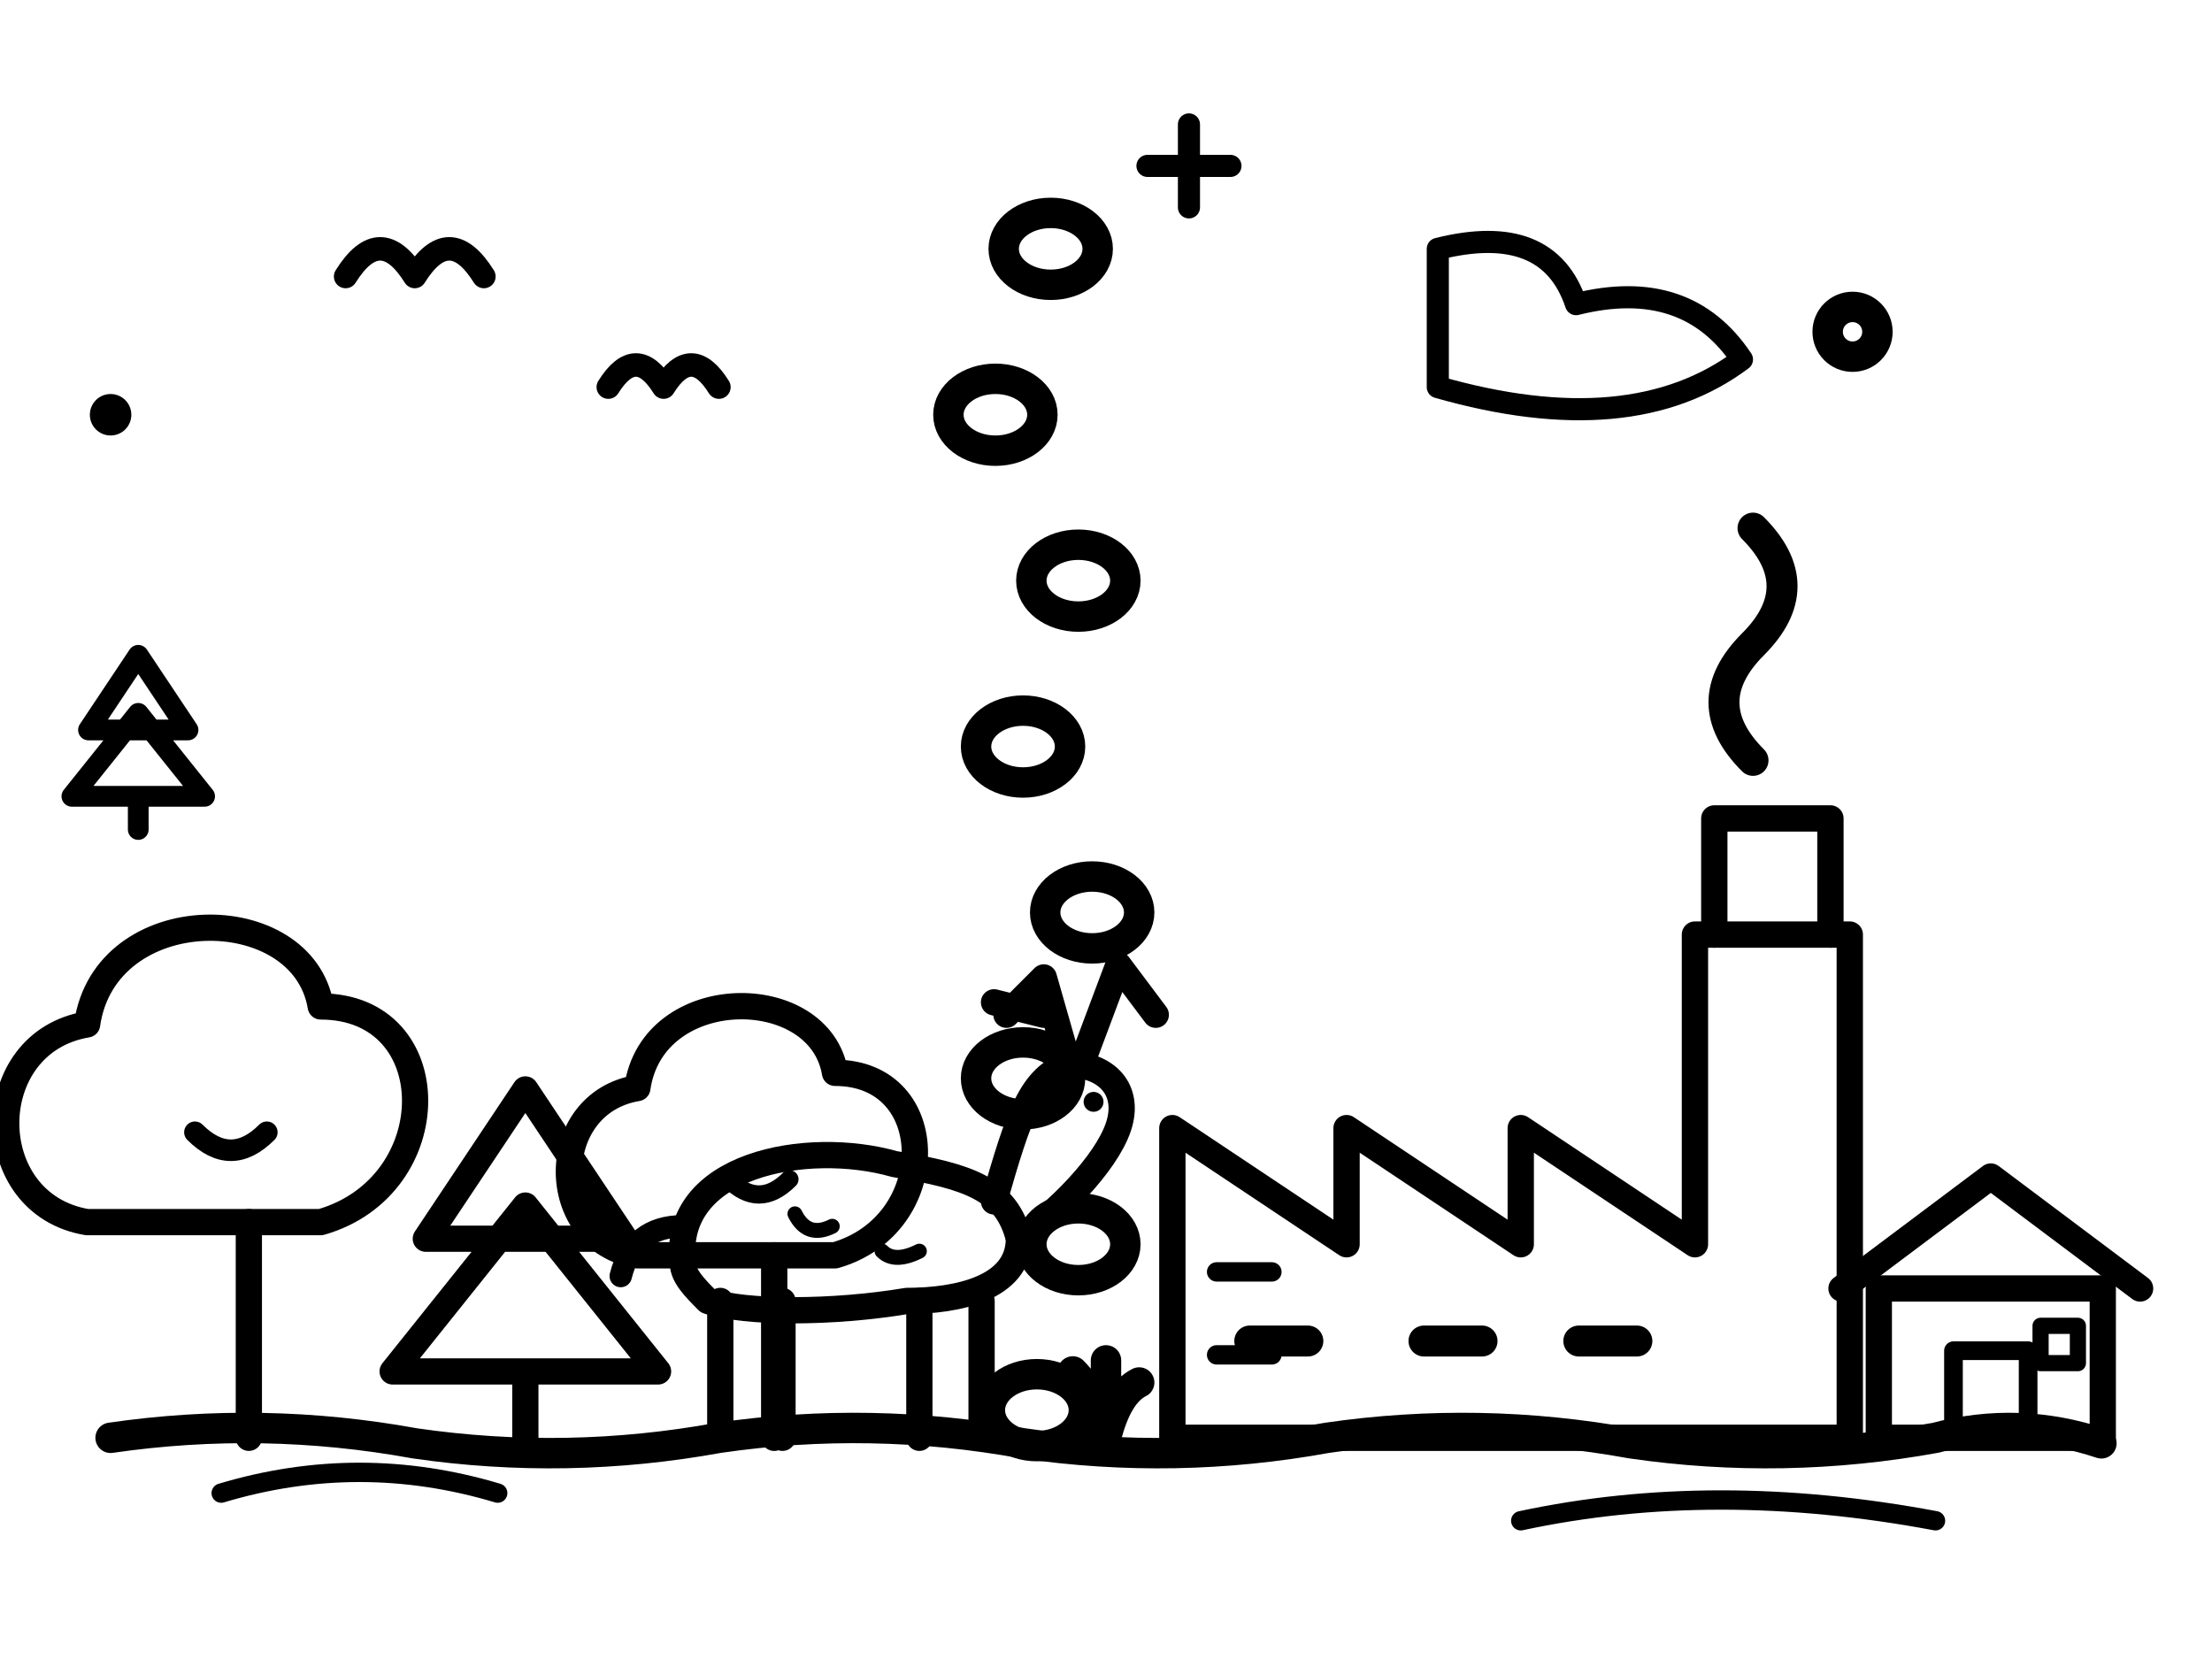
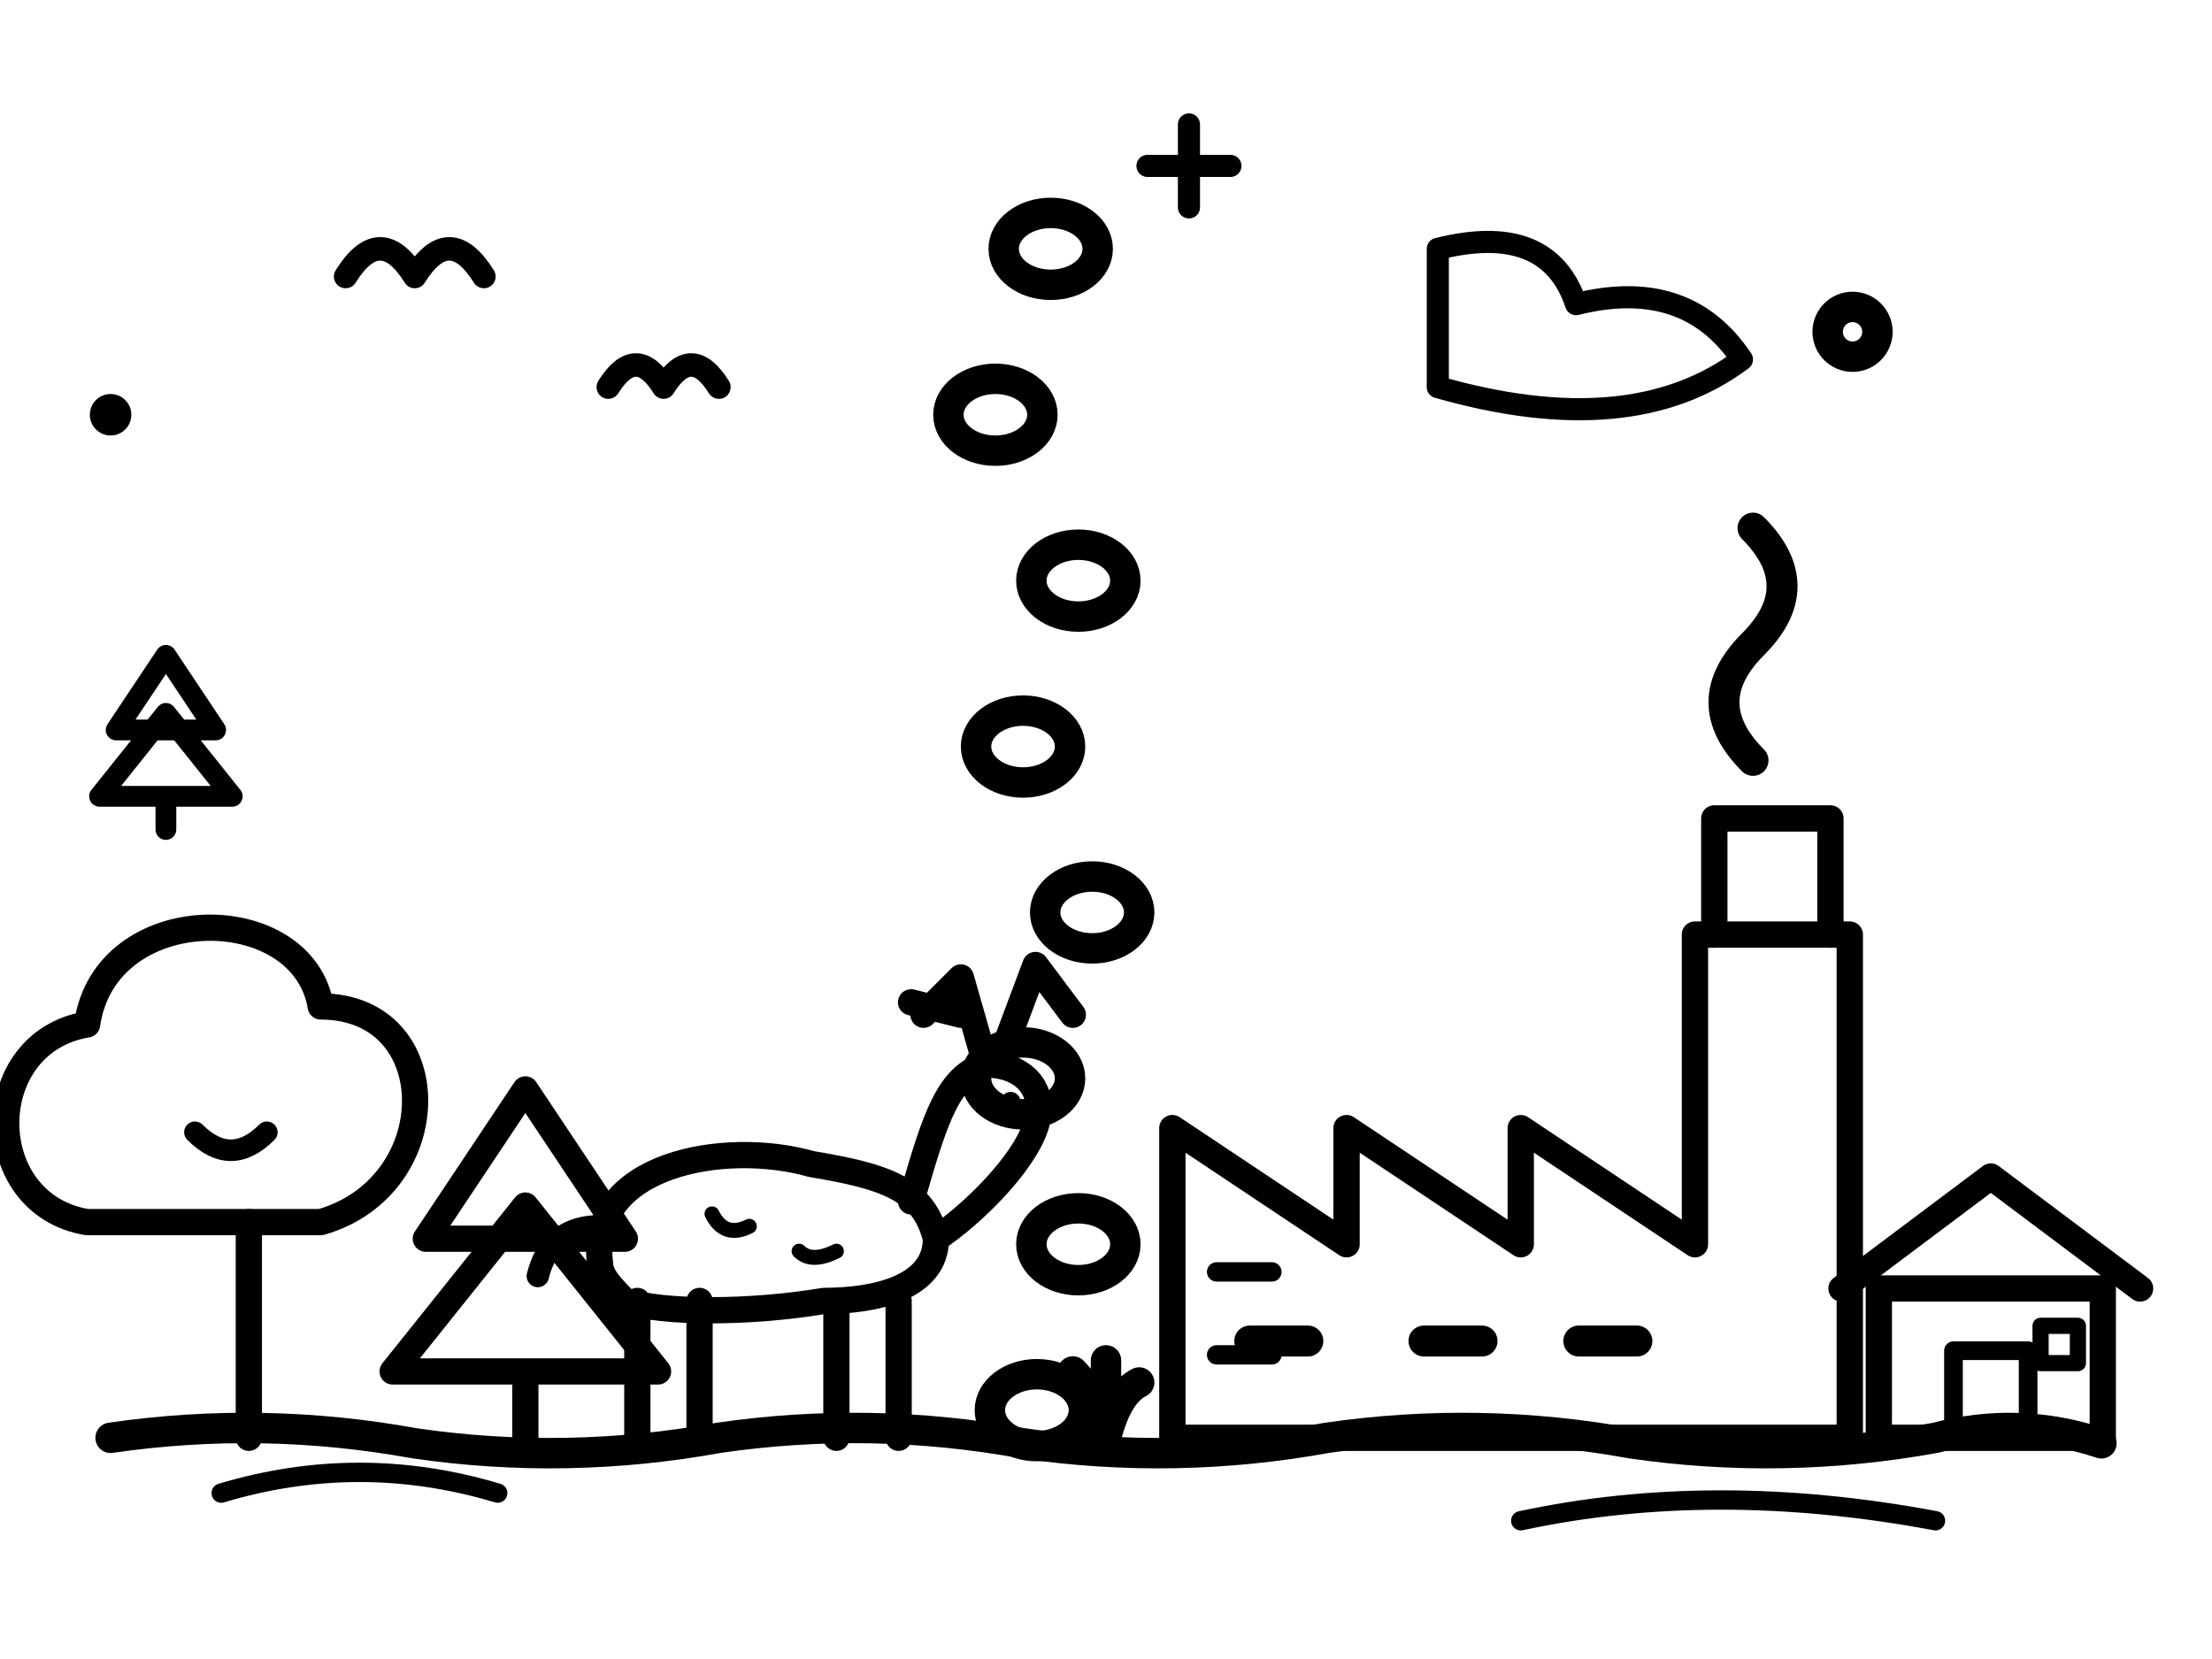
<svg xmlns="http://www.w3.org/2000/svg" viewBox="0 0 160 120" fill="none" stroke="#000" stroke-width="2.2" stroke-linecap="round" stroke-linejoin="round">
  <path d="M8 104q11 -1.6 22 0.4q11 1.6 22 -0.4q11 -1.6 22 0.4q11 1.6 22 -0.4q11 -1.6 22 0.4q11 1.6 22 -0.4q6 -1.6 12 0.4" />
  <ellipse cx="76" cy="18" rx="3.4" ry="2.6" />
  <ellipse cx="72" cy="30" rx="3.4" ry="2.6" />
  <ellipse cx="78" cy="42" rx="3.4" ry="2.6" />
  <ellipse cx="74" cy="54" rx="3.4" ry="2.6" />
  <ellipse cx="79" cy="66" rx="3.4" ry="2.6" />
  <ellipse cx="74" cy="78" rx="3.4" ry="2.6" />
  <ellipse cx="78" cy="90" rx="3.4" ry="2.6" />
  <ellipse cx="75" cy="102" rx="3.4" ry="2.6" />
  <g transform="translate(18 104) scale(1.3 1.3)" stroke-width="1.46">
    <path d="M0 0v-12" />
    <path d="M-9-12c-6-1-6-10 0-11c1-7 12-7 13-1c7 0 7 10 0 12z" />
    <path d="M-3-17q2 2 4 0" stroke-width="1.2" />
  </g>
  <g transform="translate(38 104) scale(1.2 1.2)" stroke-width="1.58">
    <path d="M0 0v-4M-8-4h16l-8-10zM-6-12h12l-6-9z" />
  </g>
-   <g transform="translate(56 104) scale(1.1 1.1)" stroke-width="1.73">
-     <path d="M0 0v-12" />
-     <path d="M-9-12c-6-1-6-10 0-11c1-7 12-7 13-1c7 0 7 10 0 12z" />
-     <path d="M-3-17q2 2 4 0" stroke-width="1.2" />
-   </g>
-   <g transform="translate(10 60) scale(0.6 0.6)" stroke-width="2.50">
+   <g transform="translate(12 60) scale(0.6 0.6)" stroke-width="2.50">
    <path d="M0 0v-4M-8-4h16l-8-10zM-6-12h12l-6-9z" />
  </g>
-   <g transform="translate(62 104) scale(0.9 0.9)" stroke-width="2.11">
+   <g transform="translate(56 104) scale(0.9 0.9)" stroke-width="2.11">
    <path d="M-14-14C-15-22-4-24 3-22C9-21 12-20 13-16C13-12 8-11 4-11C-2-10-9-10-12-11C-13-12-14-13-14-14z" />
    <path d="M-11-11v11M-6-11v11M5-11v11M10-11v11" />
    <path d="M11-19C13-26 14-29 17-30C20-30 22-28 21-25C20-22 16-18 13-16" />
    <path d="M17-30l-2-7l-3 3M18-30l3-8l3 4M15-34l-4-1" />
    <circle cx="19" cy="-27" r="0.8" fill="#000" stroke="none" />
    <path d="M-14-17q-4 0-5 4" stroke-width="1.8" />
    <path d="M-5-18q1 2 3 1M2-15q1 1 3 0" stroke-width="1.2" />
  </g>
  <g transform="translate(110 104) scale(1.4 1.4)" stroke-width="1.36">
    <path d="M-18 0V-16L-9-10V-16L0-10V-16L9-10V-26H17V0Z" />
    <path d="M10-26V-32H16V-26" />
    <path d="M12-35q-3-3 0-6q3-3 0-6" stroke-width="1.6" />
    <path d="M-14-5h3M-5-5h3M3-5h3" stroke-width="1.6" />
  </g>
  <g transform="translate(144 104) scale(0.9 0.9)" stroke-width="2.11">
    <path d="M-9 0V-12H9V0Z" />
    <path d="M-12-12L0-21L12-12" />
    <path d="M-3 0V-7H3V0" stroke-width="1.5" />
    <path d="M4-9h3v3H4z" stroke-width="1.3" />
  </g>
  <path d="M92 92h-4M92 98h-4" stroke-width="1.4" />
  <path d="M104 18q8-2 10 4q8-2 12 4q-8 6-22 2z" stroke-width="1.6" />
  <path d="M25 20q2.5 -4 5 0q2.5 -4 5 0" stroke-width="1.7" />
  <path d="M44 28q2 -3.2 4 0q2 -3.2 4 0" stroke-width="1.7" />
  <path d="M83 12h6M86 9v6" stroke-width="1.6" />
  <circle cx="8" cy="30" r="1.5" fill="#000" stroke="none" />
  <circle cx="134" cy="24" r="1.8" />
  <path d="M16 108q10-3 20 0M110 110q14-3 30 0" stroke-width="1.4" />
  <path d="M80 104q-0.8 -3.2 -2.4 -4.8M80 104v-5.6M80 104q0.8 -3.2 2.4 -4" />
</svg>
